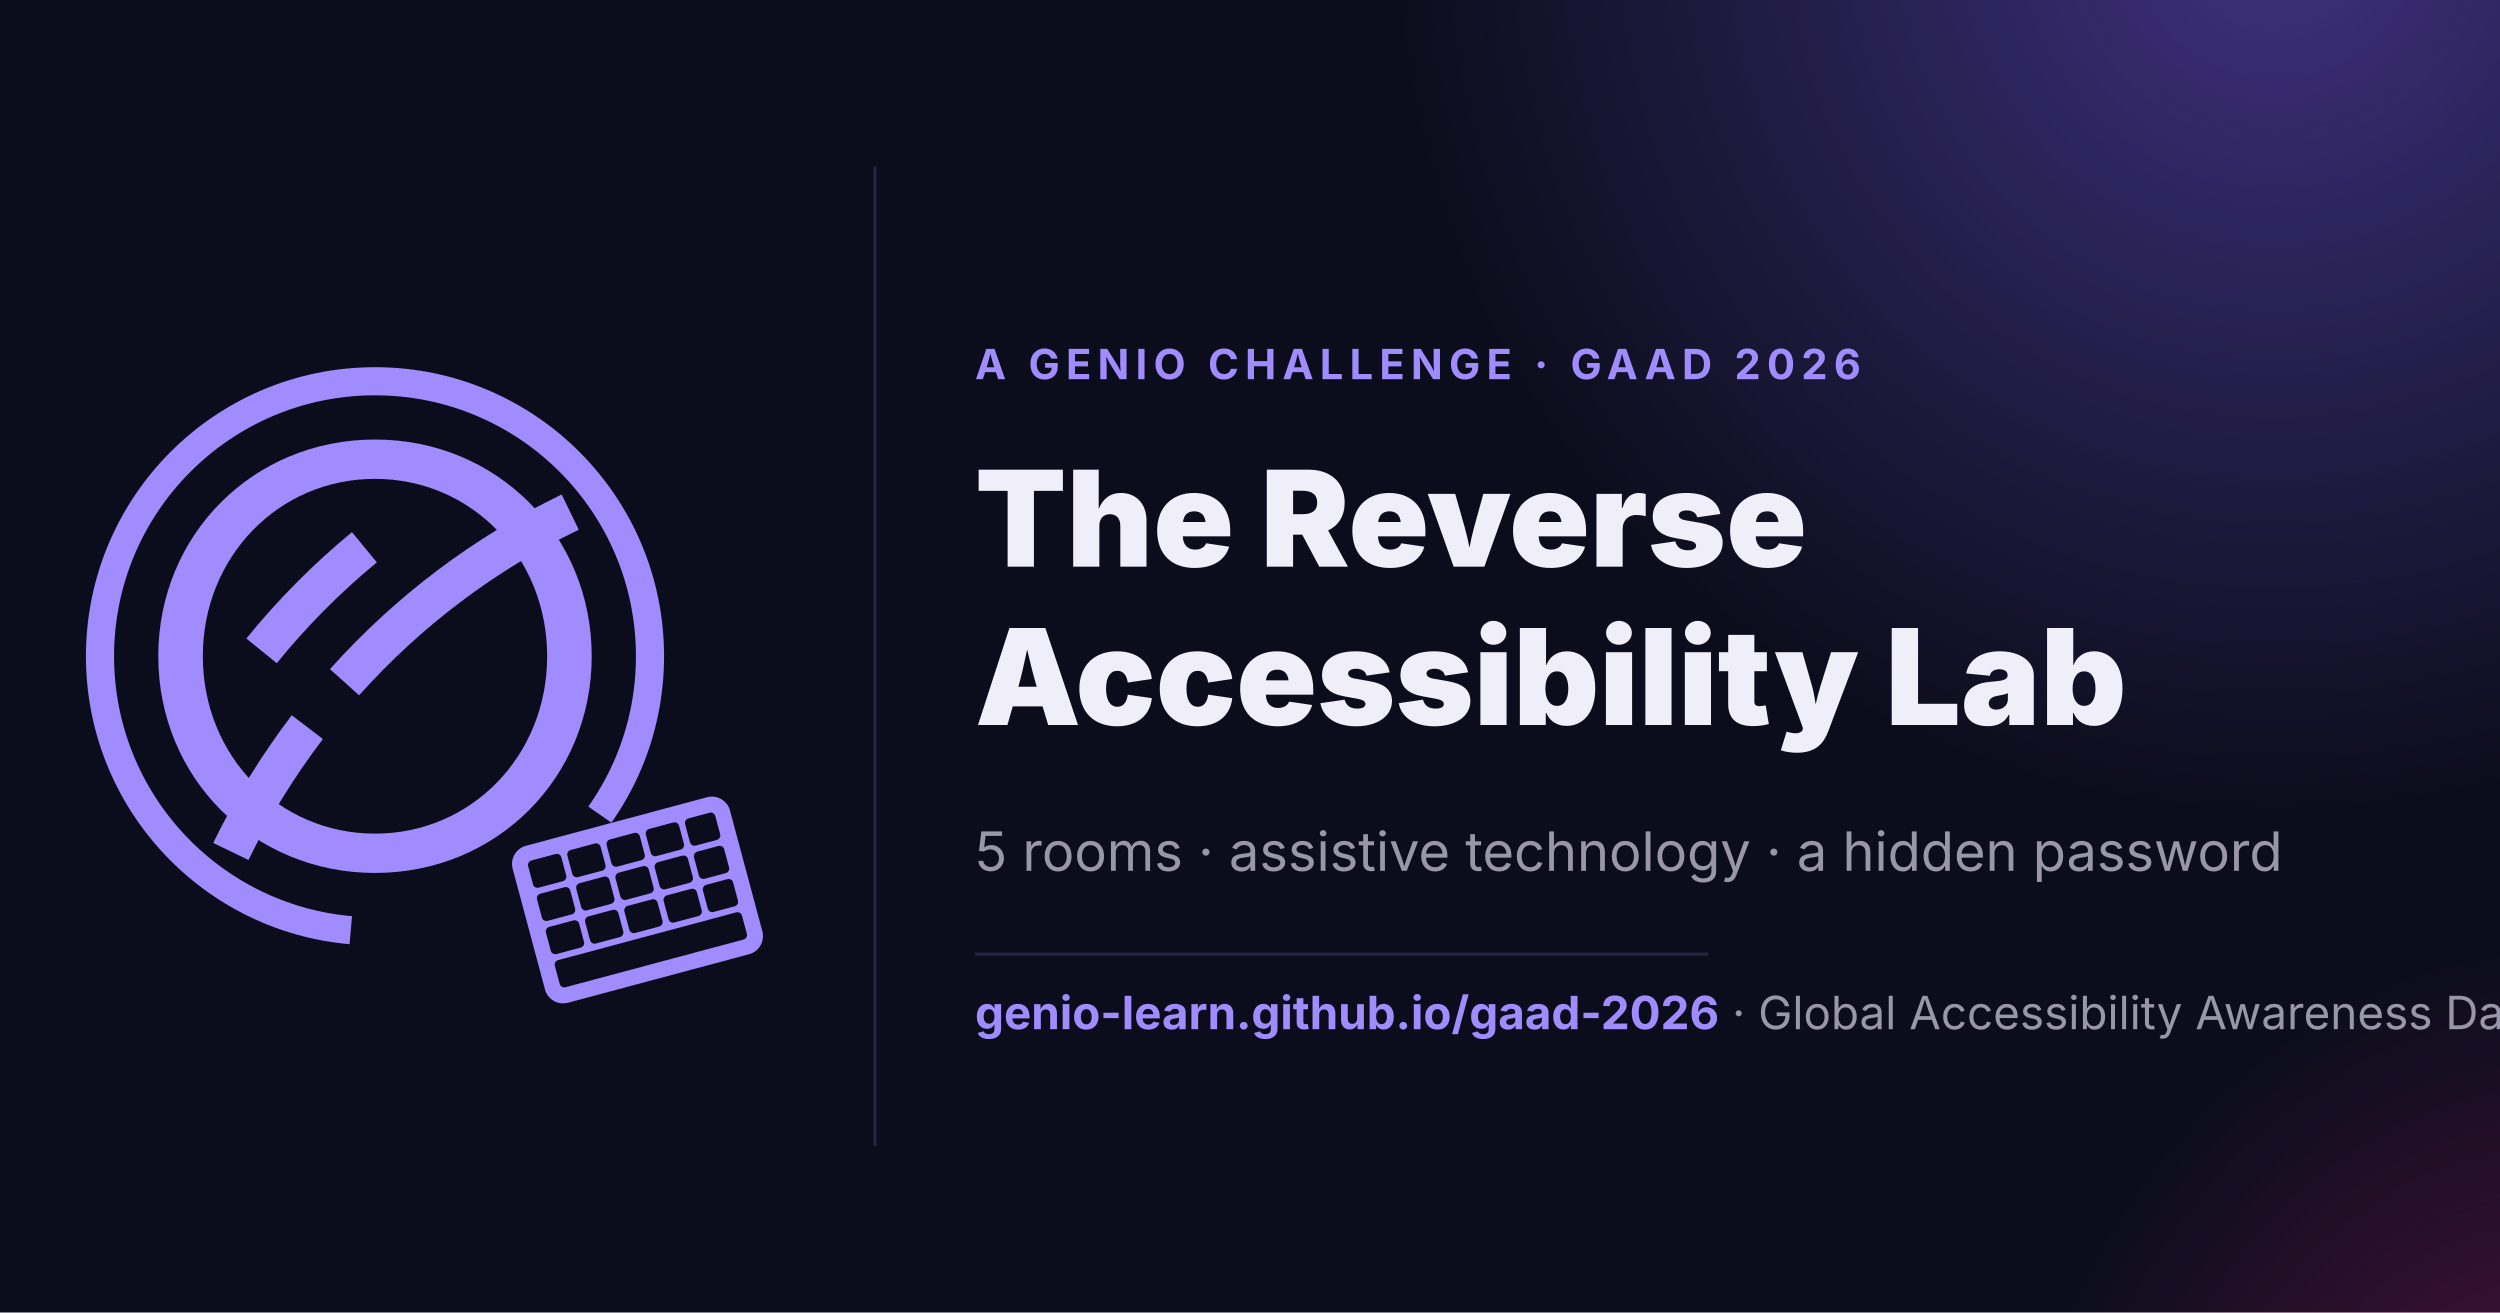
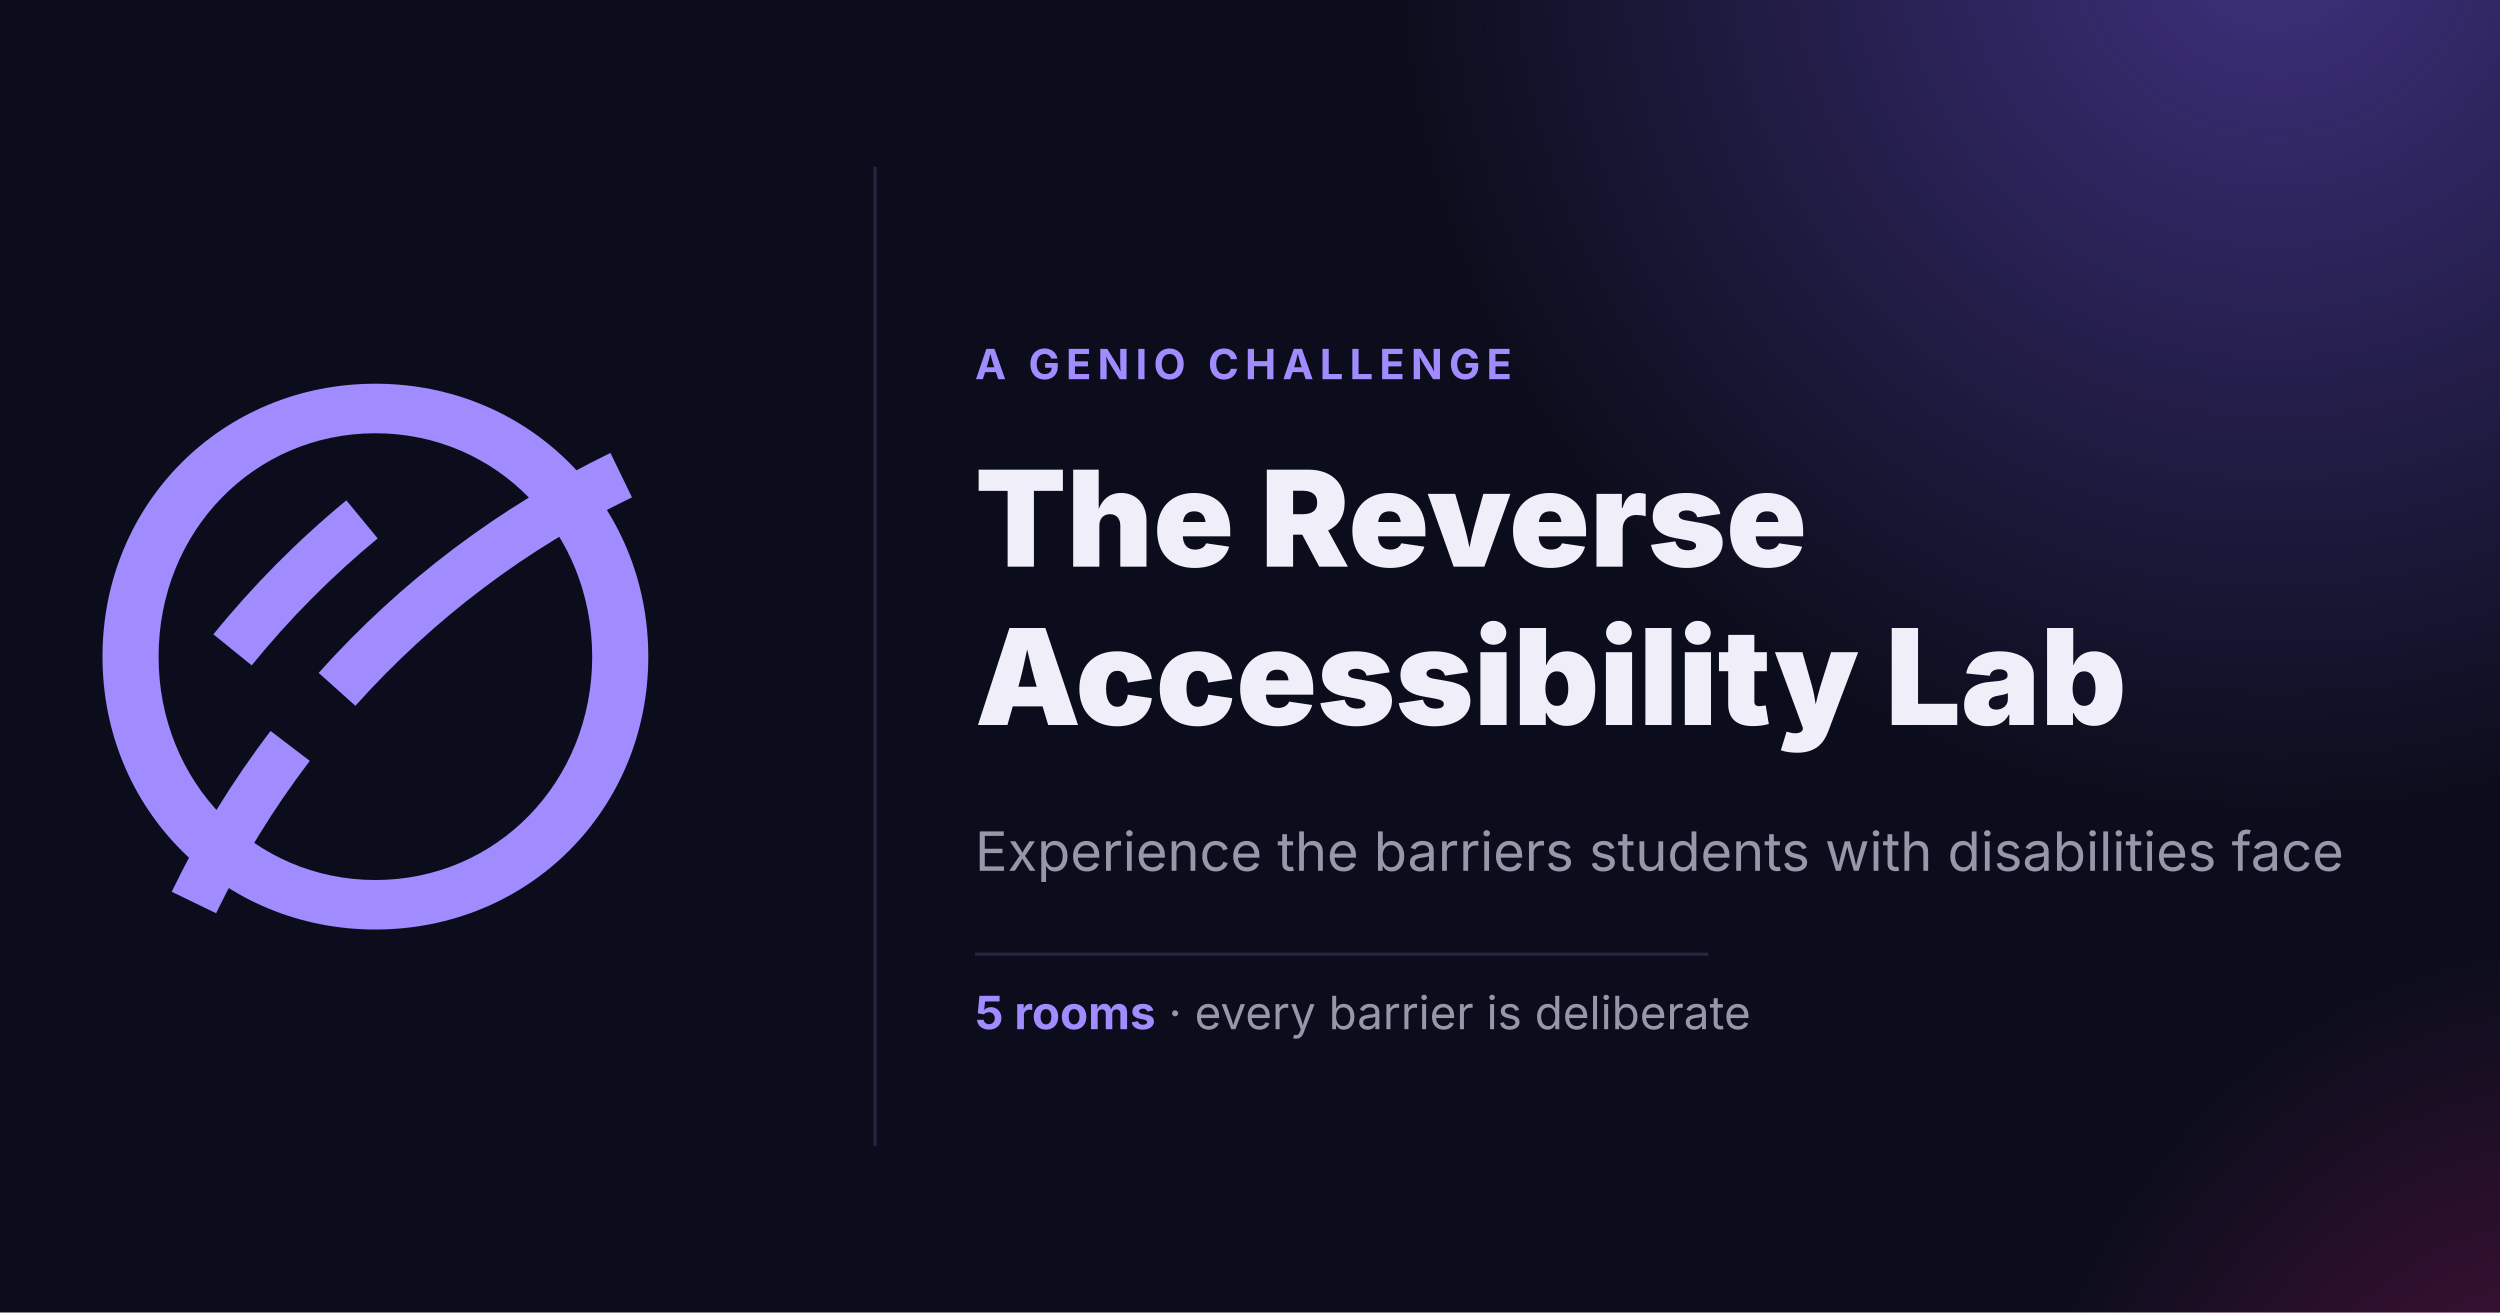
<svg xmlns="http://www.w3.org/2000/svg" viewBox="0 0 1200 630" width="1200" height="630">
  <defs>
    <radialGradient id="b1" cx="75%" cy="25%" r="55%">
      <stop offset="0%" stop-color="#7C5CF5" stop-opacity="0.45" />
      <stop offset="100%" stop-color="#7C5CF5" stop-opacity="0" />
    </radialGradient>
    <radialGradient id="b2" cx="85%" cy="85%" r="45%">
      <stop offset="0%" stop-color="#EC1E8C" stop-opacity="0.35" />
      <stop offset="100%" stop-color="#EC1E8C" stop-opacity="0" />
    </radialGradient>
  </defs>
  <rect width="1200" height="630" fill="#0c0d1c" />
  <ellipse cx="900" cy="160" rx="380" ry="380" fill="url(#b1)" />
  <ellipse cx="1020" cy="530" rx="300" ry="370" fill="url(#b2)" />
-   <g transform="translate(30 165) scale(1.5)" fill="#a08bff">
-     <circle cx="100" cy="100" r="88" fill="none" stroke="#a08bff" stroke-width="9" stroke-dasharray="461 92" stroke-dashoffset="-146" />
-     <g transform="translate(-38.7 -38.7) scale(0.45)">
-       <path d="M218.26,453.13l-25.07-12.14c15.47-31.94,34.26-62.48,55.84-90.79l22.15,16.89c-20.46,26.83-38.26,55.78-52.93,86.04Z" />
-       <path d="M308.22,434.36c-68.49,0-122.43-55.37-122.43-126.14s53.94-126.14,122.43-126.14,122.43,55.37,122.43,126.14-53.94,126.14-122.43,126.14ZM308.22,462.32c86.47,0,154.11-67.64,154.11-154.11s-67.64-154.11-154.11-154.11-154.11,67.64-154.11,154.11,67.64,154.11,154.11,154.11Z" />
-       <path d="M296.92,335.98l-20.74-18.59c46.67-52.04,102.11-93.83,164.78-124.2l12.15,25.06c-59.41,28.79-111.96,68.4-156.19,117.73Z" />
-       <path d="M238.38,313.16l-21.64-17.54c22.35-27.57,47.61-53.02,75.08-75.66l17.71,21.49c-26.03,21.45-49.98,45.58-71.16,71.7Z" />
-     </g>
-     <g transform="translate(148 152) rotate(-15, 36, 26)">
-       <rect x="0" y="0" width="72" height="52" rx="6" fill="#a08bff" />
-       <rect x="5" y="5" width="11" height="9" rx="1.5" fill="#0c0d1c" />
-       <rect x="18" y="5" width="11" height="9" rx="1.5" fill="#0c0d1c" />
-       <rect x="31" y="5" width="11" height="9" rx="1.5" fill="#0c0d1c" />
-       <rect x="44" y="5" width="11" height="9" rx="1.5" fill="#0c0d1c" />
-       <rect x="57" y="5" width="10" height="9" rx="1.5" fill="#0c0d1c" />
-       <rect x="5" y="16" width="11" height="9" rx="1.5" fill="#0c0d1c" />
-       <rect x="18" y="16" width="11" height="9" rx="1.5" fill="#0c0d1c" />
-       <rect x="31" y="16" width="11" height="9" rx="1.5" fill="#0c0d1c" />
-       <rect x="44" y="16" width="11" height="9" rx="1.5" fill="#0c0d1c" />
-       <rect x="57" y="16" width="10" height="9" rx="1.5" fill="#0c0d1c" />
-       <rect x="5" y="27" width="11" height="9" rx="1.5" fill="#0c0d1c" />
-       <rect x="18" y="27" width="11" height="9" rx="1.5" fill="#0c0d1c" />
-       <rect x="31" y="27" width="11" height="9" rx="1.5" fill="#0c0d1c" />
-       <rect x="44" y="27" width="11" height="9" rx="1.5" fill="#0c0d1c" />
-       <rect x="57" y="27" width="10" height="9" rx="1.5" fill="#0c0d1c" />
-       <rect x="5" y="38" width="62" height="9" rx="1.5" fill="#0c0d1c" />
-     </g>
+   <g transform="translate(-81.8 53.2) scale(0.85)" fill="#a08bff">
+     <path d="M218.26,453.13l-25.07-12.14c15.47-31.94,34.26-62.48,55.84-90.79l22.15,16.89c-20.46,26.83-38.26,55.78-52.93,86.04Z" />
+     <path d="M308.22,434.36c-68.49,0-122.43-55.37-122.43-126.14s53.94-126.14,122.43-126.14,122.43,55.37,122.43,126.14-53.94,126.14-122.43,126.14ZM308.22,462.32c86.47,0,154.11-67.64,154.11-154.11s-67.64-154.11-154.11-154.11-154.11,67.64-154.11,154.11,67.64,154.11,154.11,154.11Z" />
+     <path d="M296.92,335.98l-20.74-18.59c46.67-52.04,102.11-93.83,164.78-124.2l12.15,25.06c-59.41,28.79-111.96,68.4-156.19,117.73Z" />
+     <path d="M238.38,313.16l-21.64-17.54c22.35-27.57,47.61-53.02,75.08-75.66l17.71,21.49c-26.03,21.45-49.98,45.58-71.16,71.7Z" />
  </g>
  <line x1="420" y1="80" x2="420" y2="550" stroke="#252545" stroke-width="1.5" />
-   <text x="468" y="182" fill="#a08bff" font-family="system-ui, -apple-system, sans-serif" font-size="20" font-weight="700" letter-spacing="3">A GENIO CHALLENGE · GAAD 2026</text>
+   <text x="468" y="182" fill="#a08bff" font-family="system-ui, -apple-system, sans-serif" font-size="20" font-weight="700" letter-spacing="3">A GENIO CHALLENGE</text>
  <text x="468" y="272" fill="#f0eef8" font-family="system-ui, -apple-system, sans-serif" font-size="64" font-weight="900">The Reverse</text>
  <text x="468" y="348" fill="#f0eef8" font-family="system-ui, -apple-system, sans-serif" font-size="64" font-weight="900">Accessibility Lab</text>
-   <text x="468" y="418" fill="#9896a8" font-family="system-ui, -apple-system, sans-serif" font-size="26">5 rooms · assistive technology · a hidden password</text>
+   <text x="468" y="418" fill="#9896a8" font-family="system-ui, -apple-system, sans-serif" font-size="26">Experience the barriers students with disabilities face</text>
  <line x1="468" y1="458" x2="820" y2="458" stroke="#252545" stroke-width="1.5" />
  <text x="468" y="494" font-family="system-ui, -apple-system, sans-serif" font-size="22">
-     <tspan fill="#a08bff" font-weight="700">genio-learn.github.io/gaad-2026</tspan>
-     <tspan fill="#9896a8"> · Global Accessibility Awareness Day</tspan>
+     <tspan fill="#a08bff" font-weight="700">5 rooms</tspan>
+     <tspan fill="#9896a8"> · every barrier is deliberate</tspan>
  </text>
</svg>
